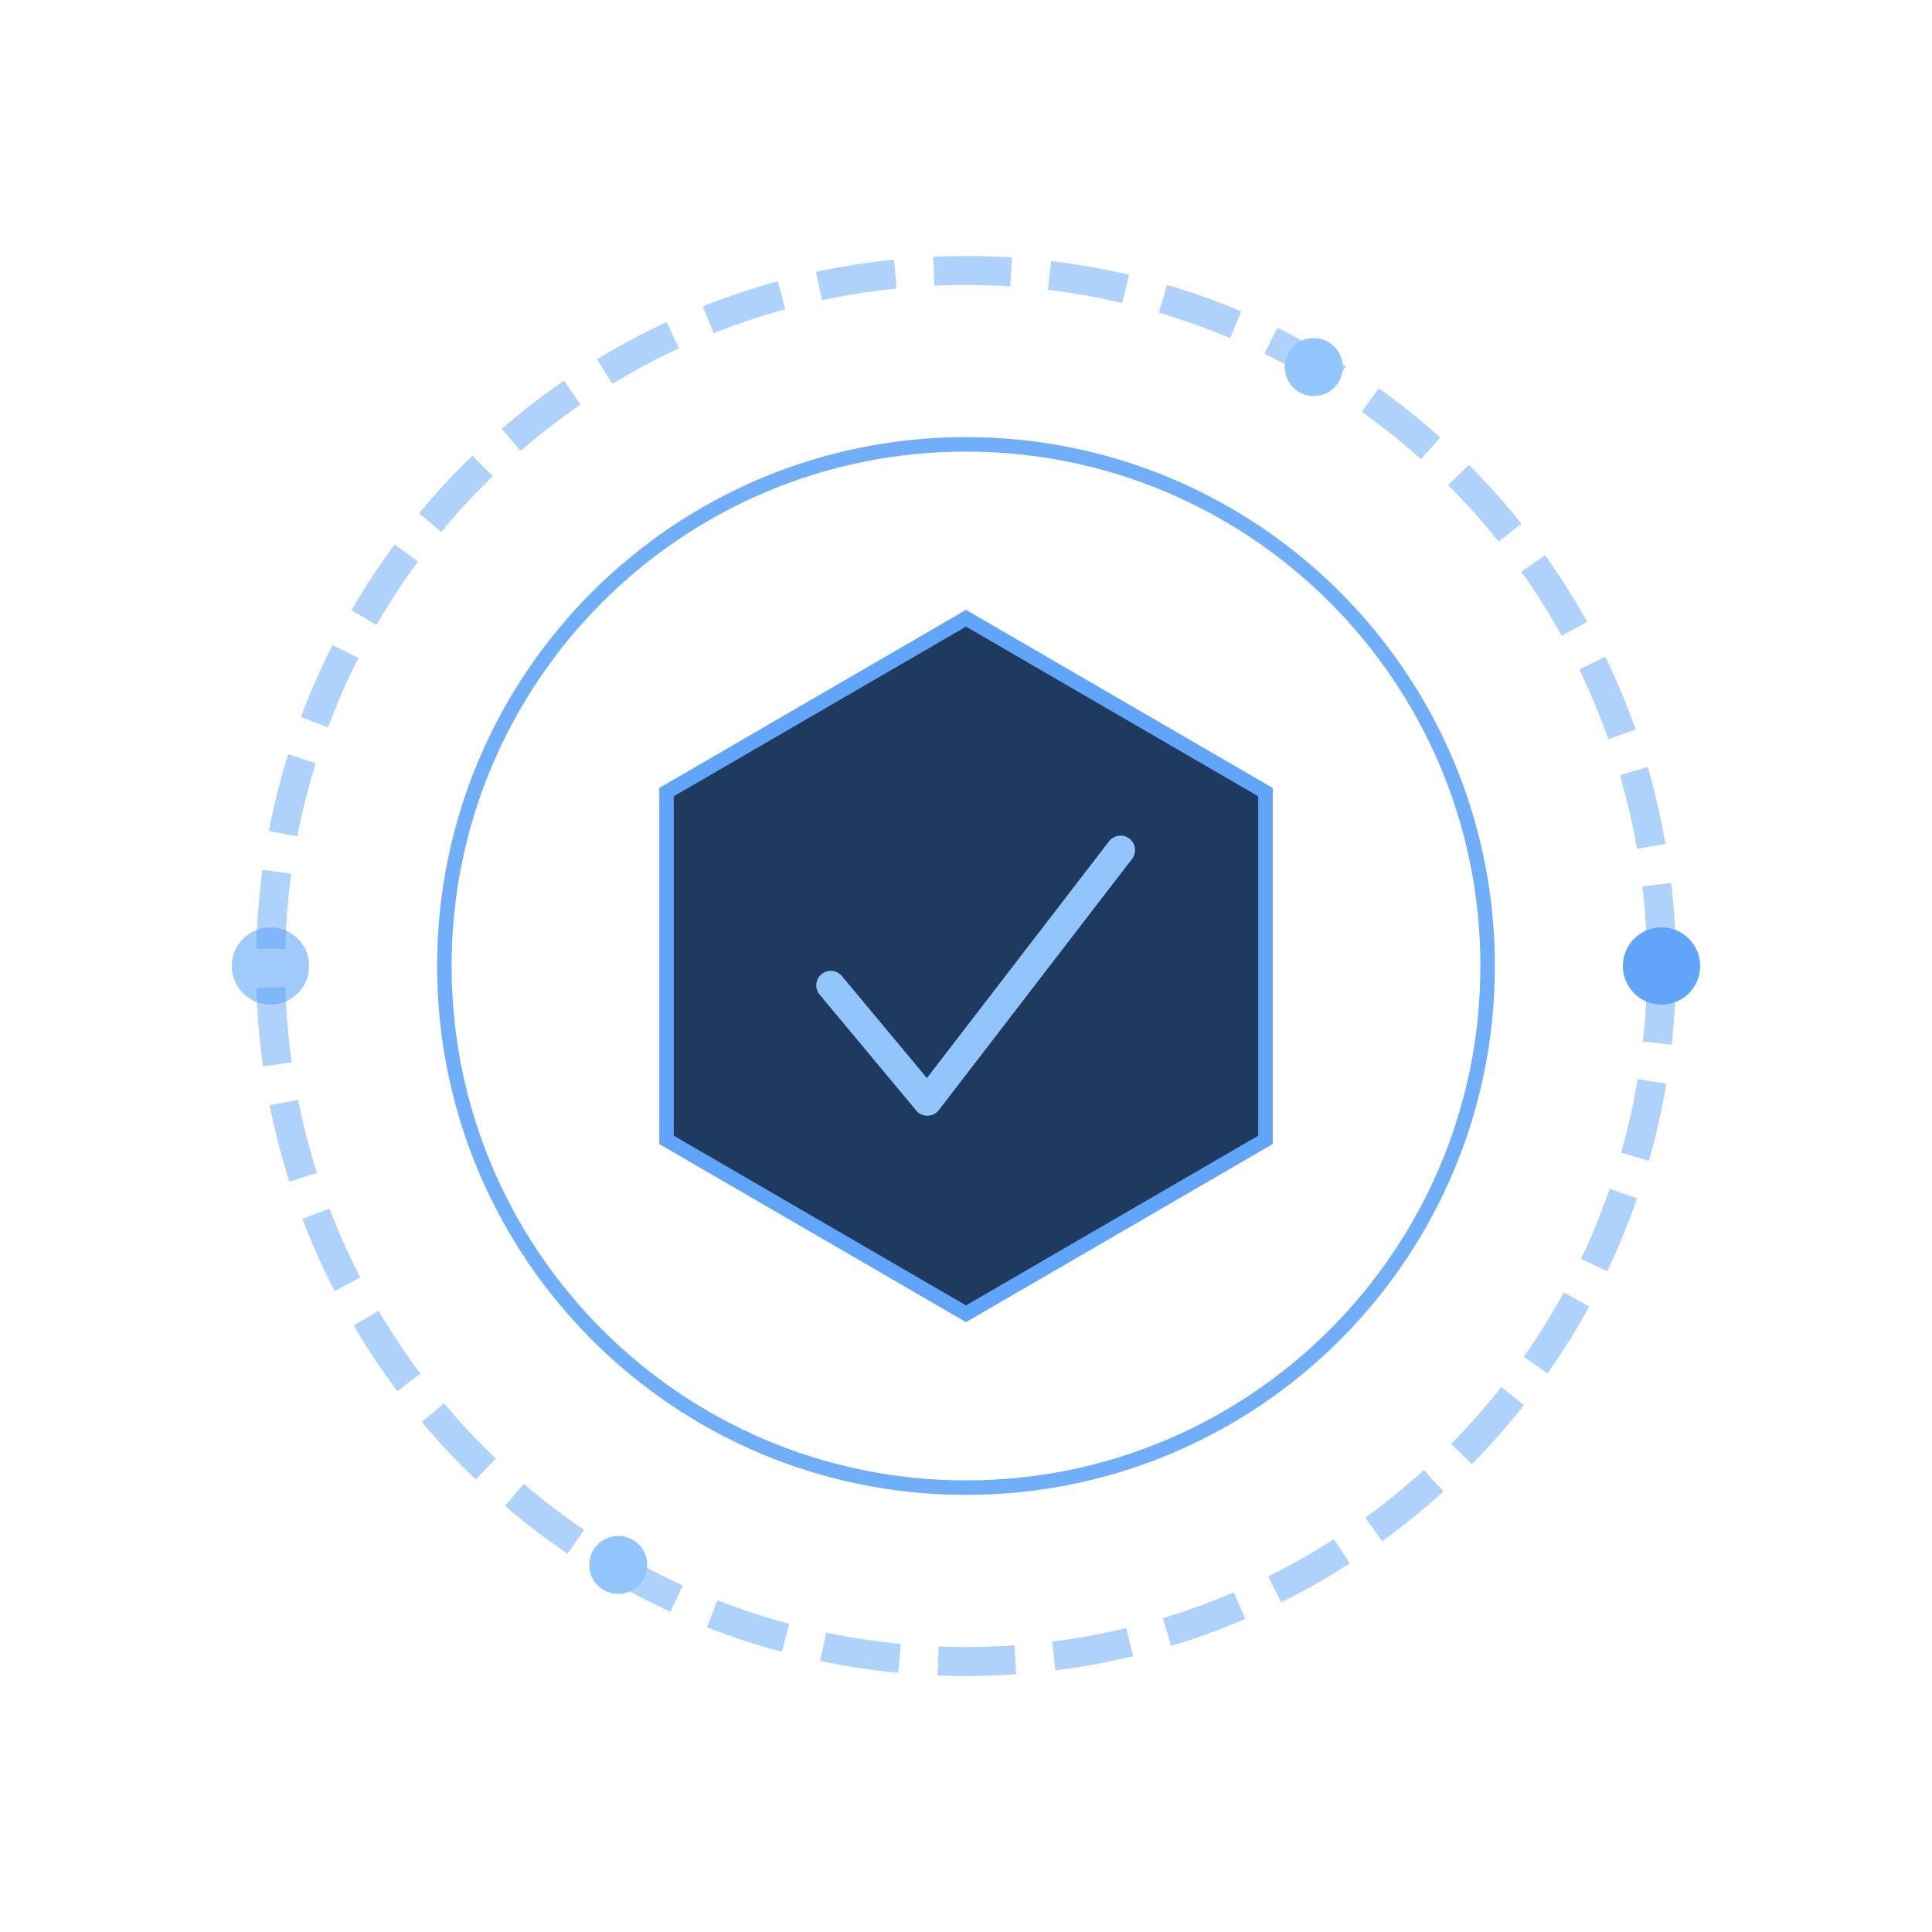
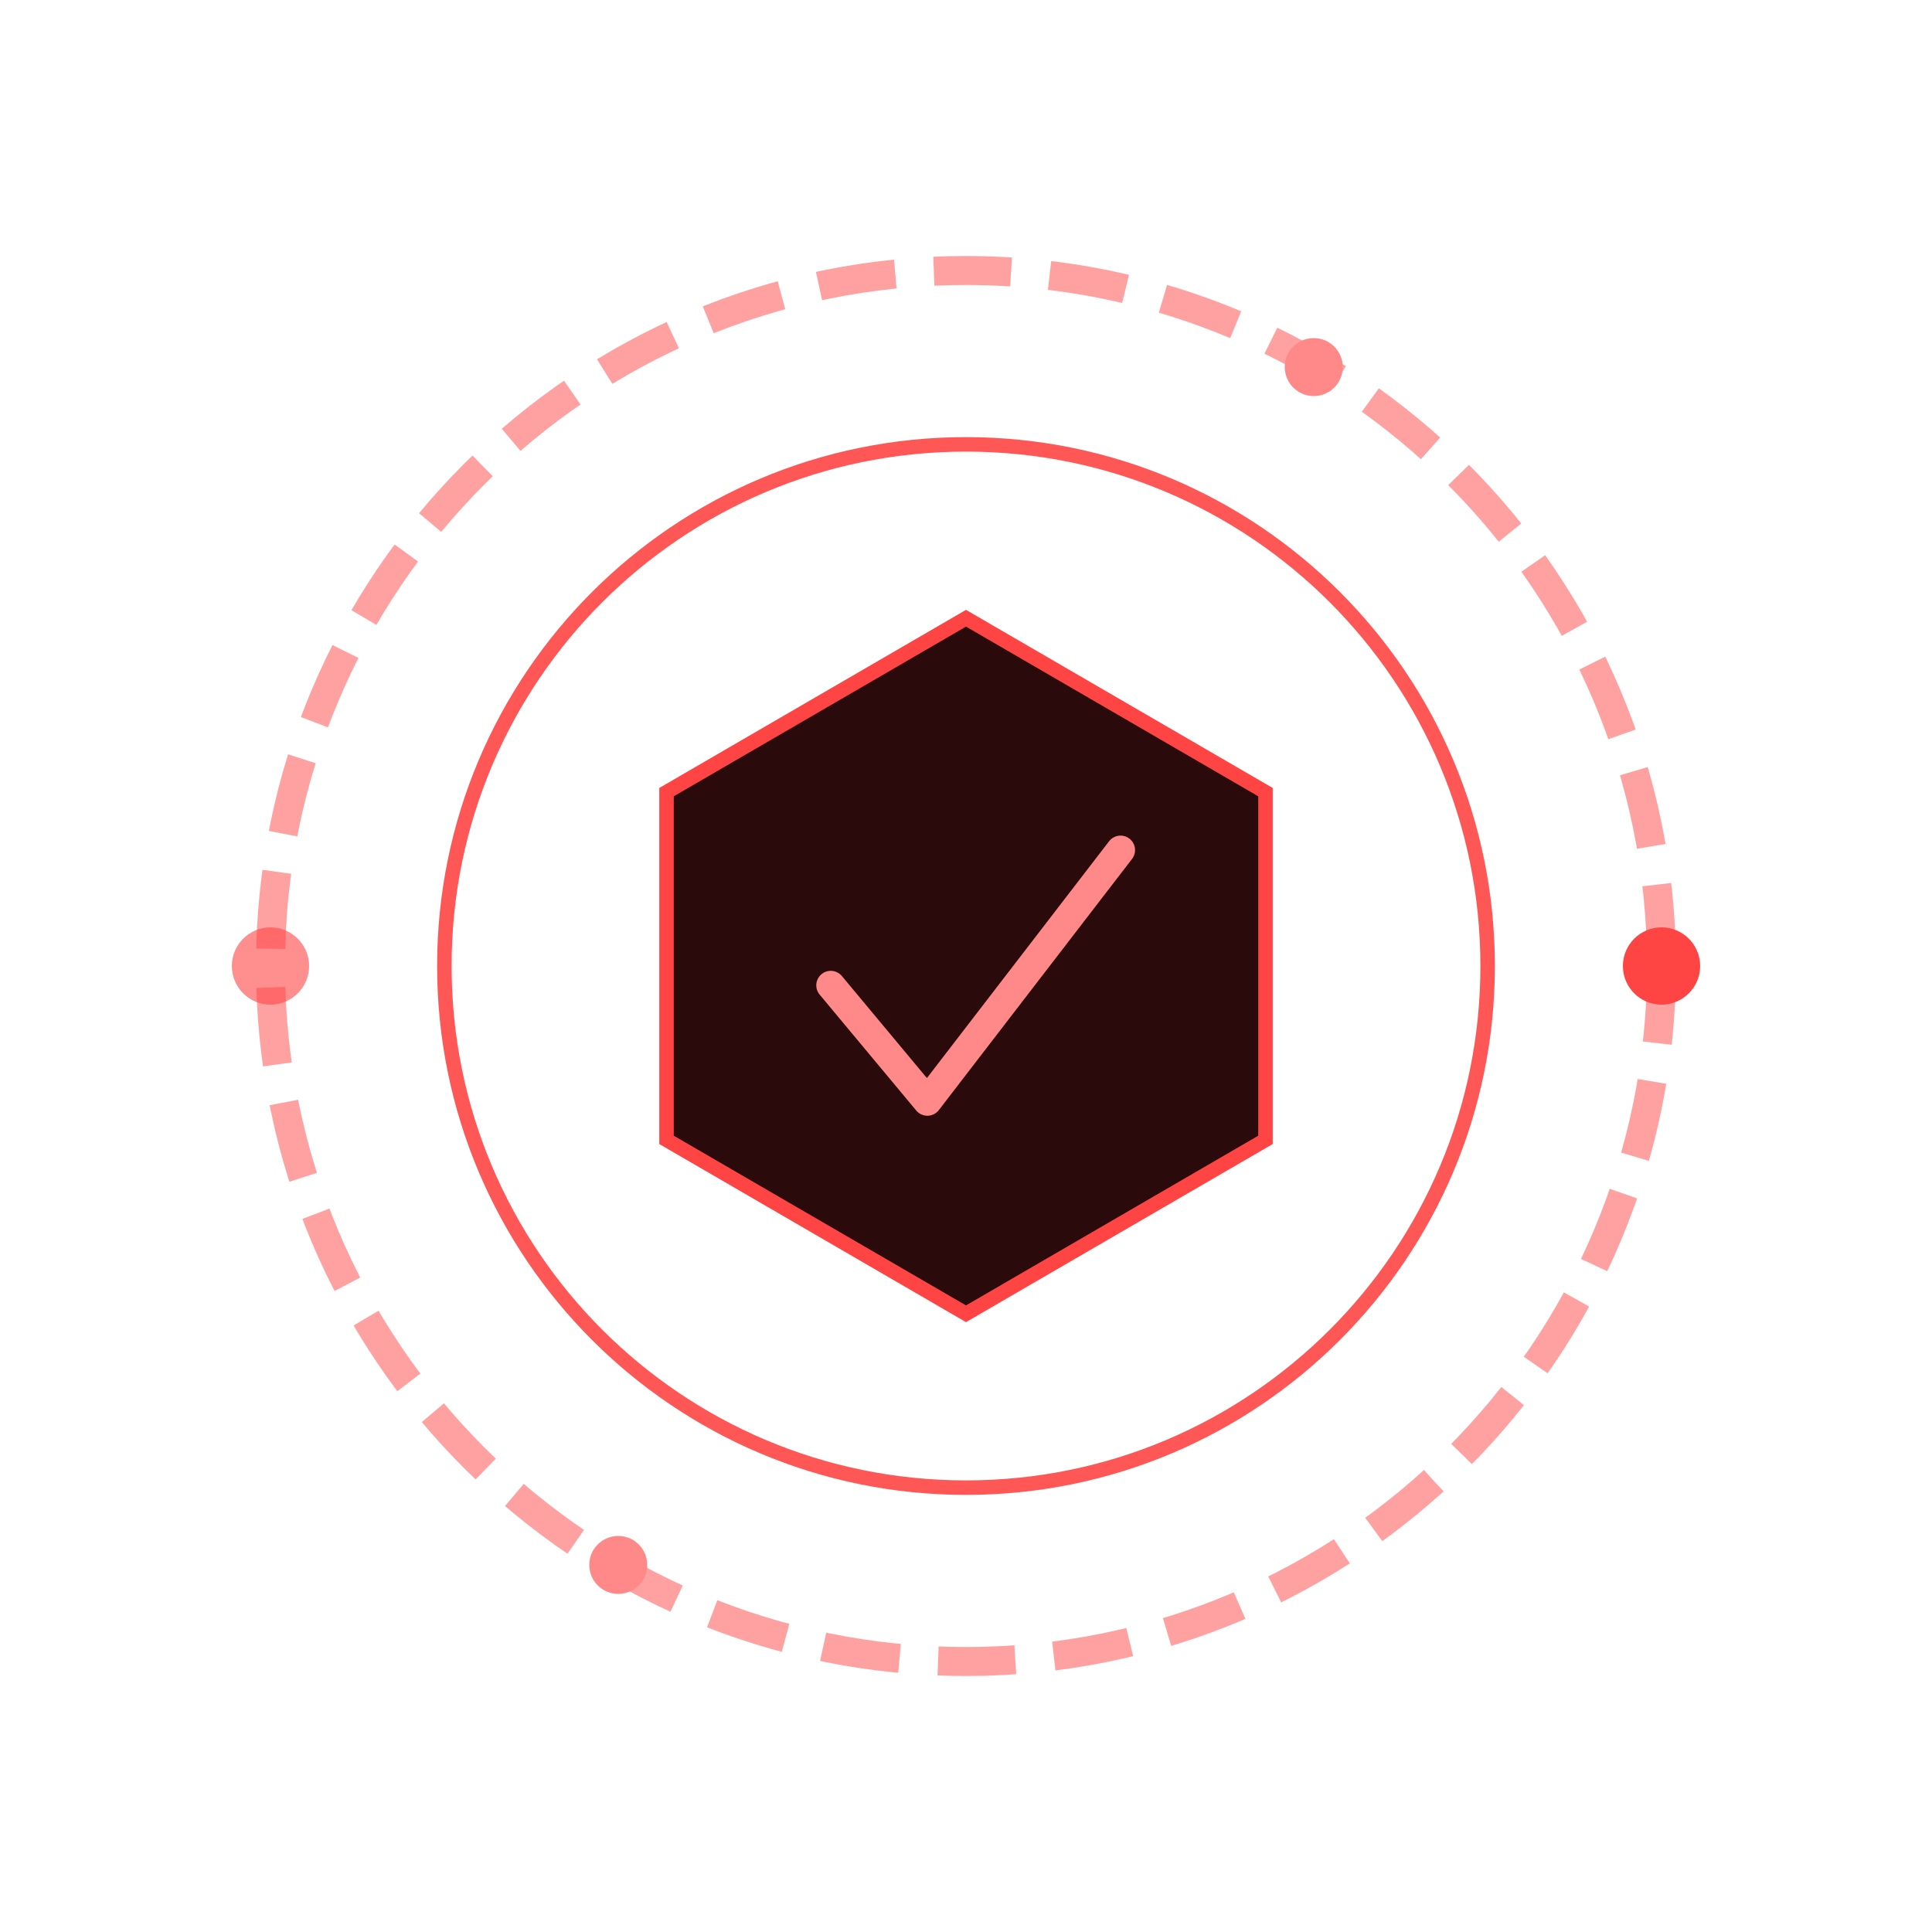
<svg xmlns="http://www.w3.org/2000/svg" width="200" height="200" viewBox="0 0 200 200">
  <g transform="translate(100, 100)">
-     <circle cx="0" cy="0" r="72" fill="none" stroke="#60a5fa" stroke-width="3" stroke-dasharray="8 4" opacity="0.5" />
-     <circle cx="0" cy="0" r="54" fill="none" stroke="#60a5fa" stroke-width="1.5" opacity="0.9" />
-     <polygon points="0,-36 31,-18 31,18 0,36 -31,18 -31,-18" fill="#1e3a5f" stroke="#60a5fa" stroke-width="1.5" />
-     <polyline points="-14,2 -4,14 16,-12" fill="none" stroke="#93c5fd" stroke-width="3" stroke-linecap="round" stroke-linejoin="round" />
-     <circle cx="72" cy="0" r="4" fill="#60a5fa" />
-     <circle cx="-72" cy="0" r="4" fill="#60a5fa" opacity="0.6" />
-     <circle cx="36" cy="-62" r="3" fill="#93c5fd" />
-     <circle cx="-36" cy="62" r="3" fill="#93c5fd" />
+     <circle cx="0" cy="0" r="72" fill="none" stroke="#ff4444" stroke-width="3" stroke-dasharray="8 4" opacity="0.5" />
+     <circle cx="0" cy="0" r="54" fill="none" stroke="#ff4444" stroke-width="1.5" opacity="0.9" />
+     <polygon points="0,-36 31,-18 31,18 0,36 -31,18 -31,-18" fill="#2a0a0a" stroke="#ff4444" stroke-width="1.5" />
+     <polyline points="-14,2 -4,14 16,-12" fill="none" stroke="#ff8888" stroke-width="3" stroke-linecap="round" stroke-linejoin="round" />
+     <circle cx="72" cy="0" r="4" fill="#ff4444" />
+     <circle cx="-72" cy="0" r="4" fill="#ff4444" opacity="0.6" />
+     <circle cx="36" cy="-62" r="3" fill="#ff8888" />
+     <circle cx="-36" cy="62" r="3" fill="#ff8888" />
  </g>
</svg>
